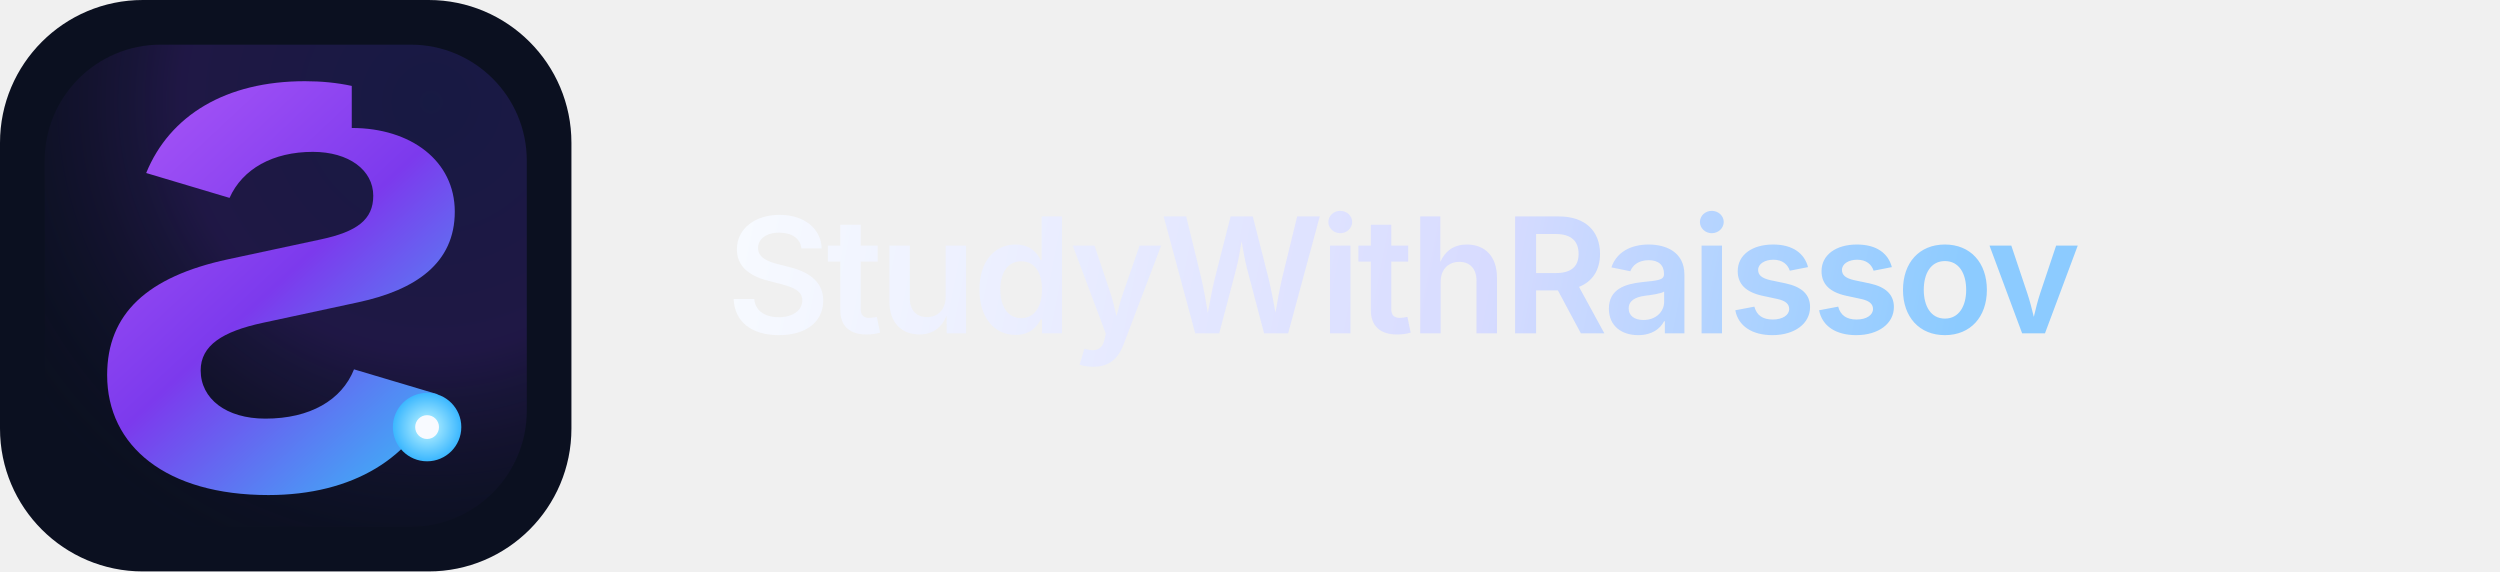
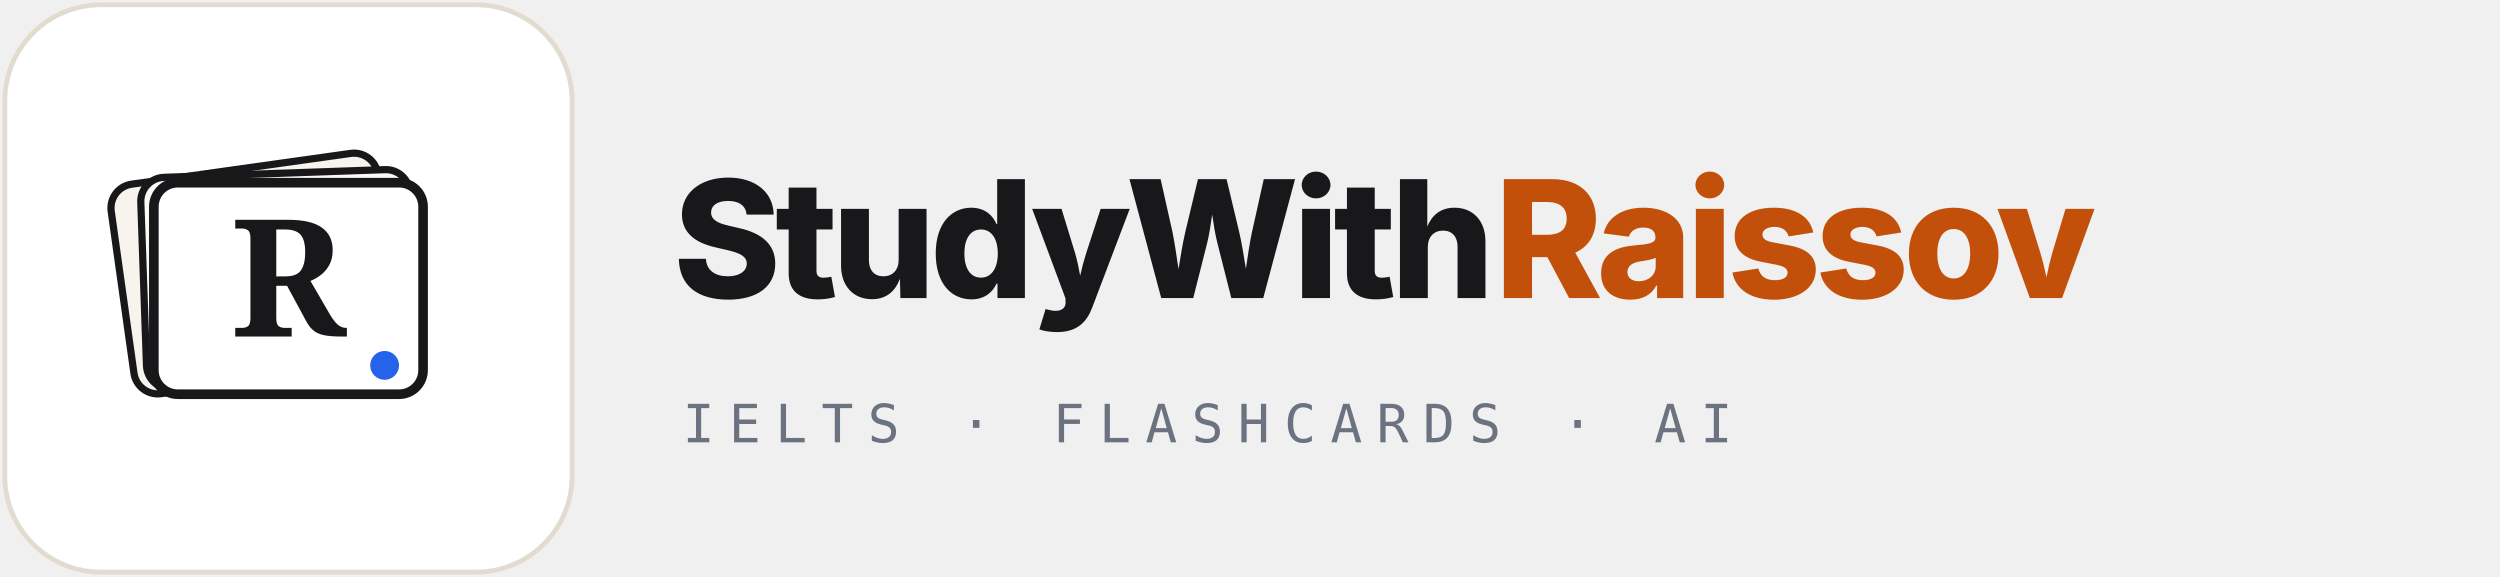
- <svg xmlns="http://www.w3.org/2000/svg" width="840" height="192" viewBox="0 0 840 192" fill="none">
-   <rect width="192" height="192" rx="48" fill="#0B1020" />
-   <rect x="15" y="15" width="162" height="162" rx="39" fill="url(#panelGlow)" fill-opacity="0.18" />
-   <path d="M118.192 43C138.054 43 152.806 54.047 152.806 71.125C152.806 88.405 139.701 97.42 120.347 101.570L88.193 108.49C74.812 111.383 67.426 116.039 67.426 124.453C67.426 133.967 75.944 140.66 89.163 140.66C104.172 140.66 114.808 134.469 118.95 124.101L147 132.457C139.08 153.72 118.621 166.339 90.177 166.339C55.911 166.339 36 149.958 36 126.019C36 105.391 49.516 92.971 76.527 87.144L107.82 80.432C119.983 77.835 125.414 73.786 125.414 65.773C125.414 57.158 117.223 51.025 105.116 51.025C91.735 51.025 81.493 56.723 77.125 66.493L49.119 58.133C57.039 38.738 75.895 27.283 102.456 27.283C108.068 27.283 113.318 27.808 118.192 28.87V43Z" fill="url(#letterGlow)" />
-   <circle cx="143.5" cy="143.5" r="11.5" fill="url(#dotGlow)" />
-   <circle cx="143.5" cy="143.5" r="4" fill="#F8FAFF" />
-   <text x="244" y="112" fill="url(#wordmark)" font-family="Inter, Arial, sans-serif" font-size="54" font-weight="600" letter-spacing="-1.5">
-     StudyWithRaissov
-   </text>
-   <defs>
-     <linearGradient id="letterGlow" x1="42" y1="34" x2="156" y2="156" gradientUnits="userSpaceOnUse">
-       <stop stop-color="#A855F7" />
-       <stop offset="0.48" stop-color="#7C3AED" />
-       <stop offset="1" stop-color="#38BDF8" />
-     </linearGradient>
-     <linearGradient id="wordmark" x1="244" y1="60" x2="652" y2="140" gradientUnits="userSpaceOnUse">
-       <stop stop-color="#F8FBFF" />
-       <stop offset="0.62" stop-color="#D7DBFF" />
-       <stop offset="1" stop-color="#8CCBFF" />
-     </linearGradient>
-     <radialGradient id="dotGlow" cx="0" cy="0" r="1" gradientUnits="userSpaceOnUse" gradientTransform="translate(143.5 143.5) rotate(90) scale(11.5)">
-       <stop stop-color="#C3F7FF" />
-       <stop offset="1" stop-color="#3BB7FF" />
-     </radialGradient>
-     <radialGradient id="panelGlow" cx="0" cy="0" r="1" gradientUnits="userSpaceOnUse" gradientTransform="translate(145 34) rotate(131.82) scale(169.664)">
-       <stop stop-color="#4F46E5" />
-       <stop offset="0.5" stop-color="#7C3AED" />
-       <stop offset="1" stop-color="#0B1020" stop-opacity="0" />
-     </radialGradient>
-   </defs>
+ <svg xmlns="http://www.w3.org/2000/svg" width="520" height="120" viewBox="0 0 520 120" fill="none">
+   <g>
+     <rect x="1" y="1" width="118" height="118" rx="20" fill="#FFFFFF" stroke="#E2DBD0" />
+     <g transform="translate(60 62)">
+       <rect x="-34" y="-28" width="56" height="44" rx="5" fill="#F7F3ED" stroke="#18181b" stroke-width="1.5" transform="rotate(-8)" />
+       <rect x="-30" y="-26" width="56" height="44" rx="5" fill="#FDFAF6" stroke="#18181b" stroke-width="1.5" transform="rotate(-2)" />
+       <rect x="-28" y="-24" width="56" height="44" rx="5" fill="#FFFFFF" stroke="#18181b" stroke-width="2" />
+       <text x="0" y="8" font-family="Georgia, serif" font-size="34" font-weight="700" text-anchor="middle" fill="#18181b">R</text>
+       <circle cx="20" cy="14" r="3" fill="#2563eb" />
+     </g>
+   </g>
+   <g transform="translate(140 0)">
+     <text x="0" y="62" font-family="Inter, system-ui, sans-serif" font-size="34" font-weight="800" letter-spacing="-1.2" fill="#18181b">StudyWith<tspan fill="#c2500a">Raissov</tspan>
+     </text>
+     <text x="2" y="92" font-family="'JetBrains Mono', ui-monospace, monospace" font-size="11" font-weight="500" letter-spacing="3" fill="#6b7280">IELTS  ·  FLASHCARDS  ·  AI</text>
+   </g>
</svg>
